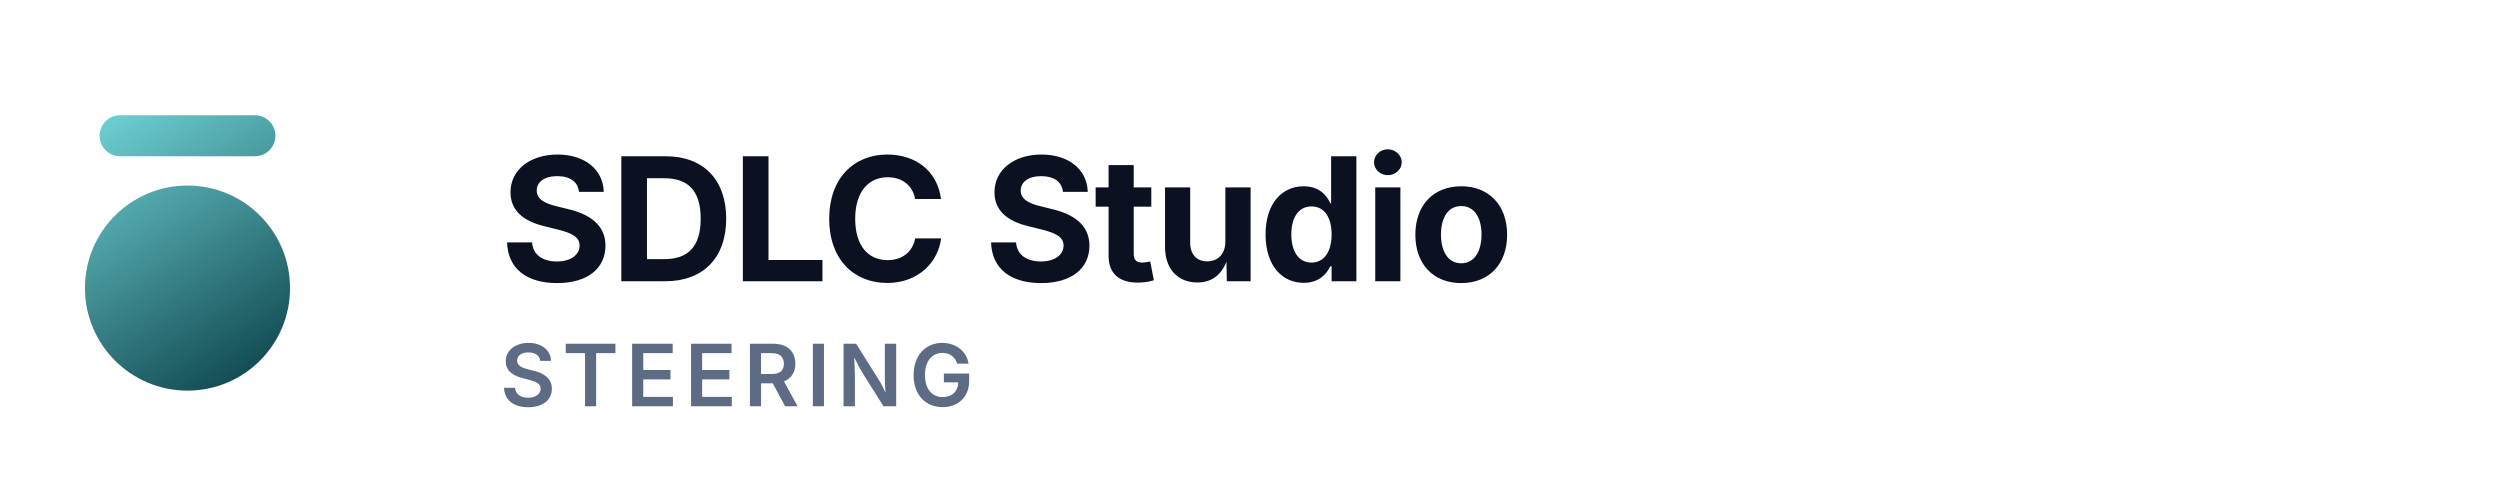
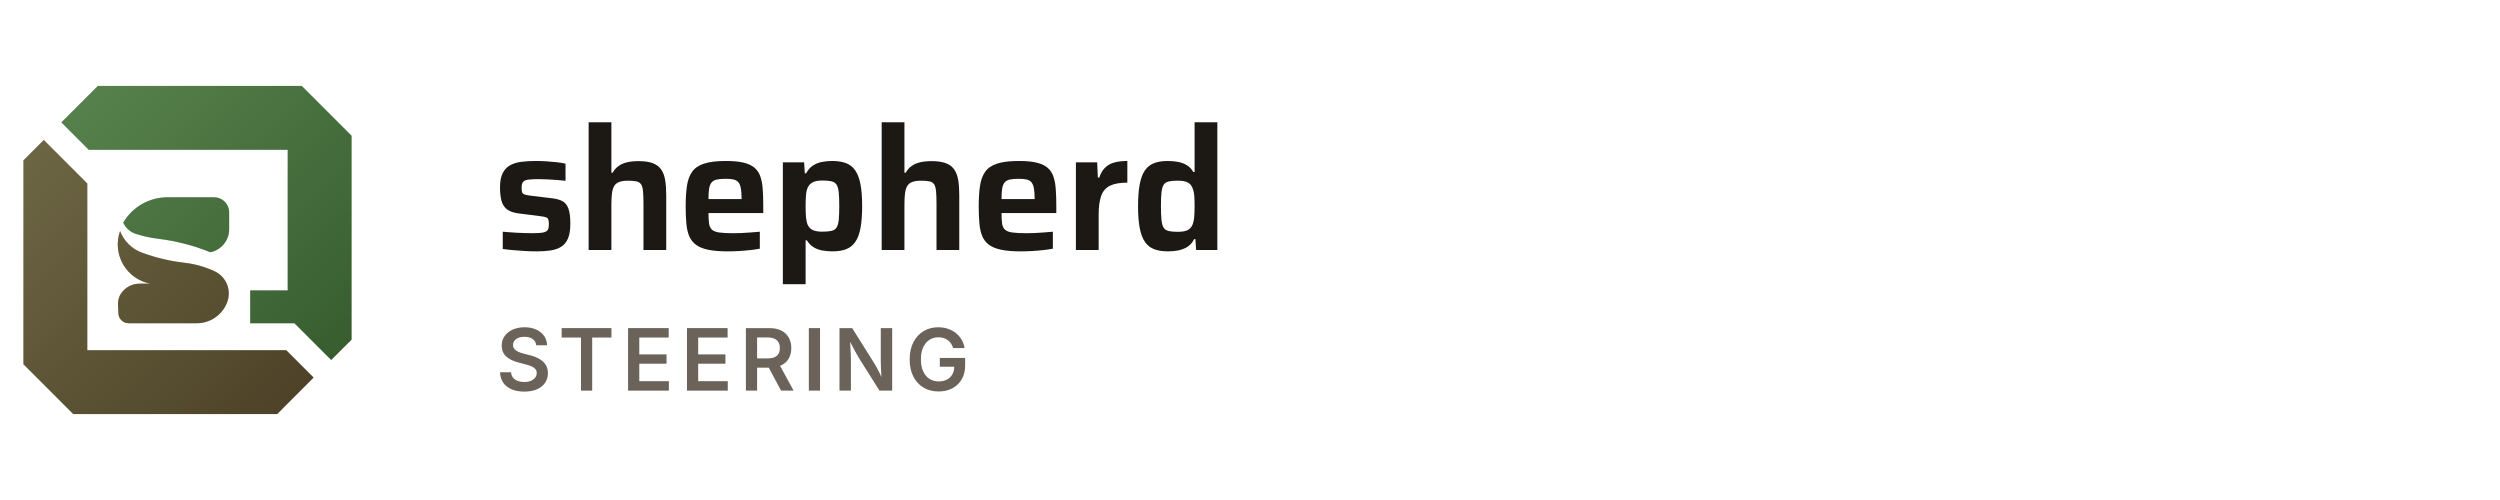
- <svg xmlns="http://www.w3.org/2000/svg" viewBox="0 0 320 64" width="320" height="64" role="img" aria-label="SDLC Studio — Steering">
+ <svg xmlns="http://www.w3.org/2000/svg" viewBox="0 0 320 64" width="320" height="64" role="img" aria-label="Shepherd — Steering">
  <defs>
-     <linearGradient id="depth" gradientUnits="userSpaceOnUse" x1="17" y1="9" x2="47" y2="56">
-       <stop offset="0" stop-color="#6FD1D4" />
-       <stop offset="1" stop-color="#0A3F47" />
+     <linearGradient id="depth" gradientUnits="userSpaceOnUse" x1="4" y1="4" x2="60" y2="60">
+       <stop offset="0" stop-color="#9DC58E" />
+       <stop offset="1" stop-color="#192D17" />
    </linearGradient>
+     <clipPath id="mark">
+       <path d="M10.47 10.22 L16.7 4 L51.5 4 L60 12.5 L60 47.3 L56.52 50.77 L50.25 44.5 L42.7 44.5 L42.7 38.9 L49.1 38.9 L49.1 14.9 L15.15 14.9 Z" />
+       <path d="M7.47 13.22 L14.9 20.65 L14.9 49.1 L48.85 49.1 L53.52 53.77 L47.3 60 L12.5 60 L4 51.5 L4 16.7 Z" />
+       <path d="M21.03 27.33 A8.75 8.75 0 0 1 28.57 23.00 L36.53 23.00 A2.57 2.57 0 0 1 39.11 25.57 L39.11 28.47 A3.99 3.99 0 0 1 35.89 32.38 A34.59 34.59 0 0 0 27.04 30.09 A20.79 20.79 0 0 1 23.18 29.25 A3.57 3.57 0 0 1 21.03 27.33 Z" />
+       <path d="M20.49 28.76 A6.34 6.34 0 0 0 24.22 32.45 A31.17 31.17 0 0 0 31.50 34.18 A16.51 16.51 0 0 1 36.65 35.64 A4.18 4.18 0 0 1 38.74 40.99 A5.54 5.54 0 0 1 33.58 44.50 L21.94 44.50 A1.75 1.75 0 0 1 20.20 42.75 L20.14 41.16 A3.08 3.08 0 0 1 20.67 39.39 A3.85 3.85 0 0 1 23.83 37.74 L25.64 37.74 A6.81 6.81 0 0 1 20.49 28.76 Z" />
+     </clipPath>
  </defs>
  <g transform="translate(0 8) scale(0.75)">
-     <rect x="17" y="9" width="30" height="7" rx="3.5" fill="url(#depth)" />
-     <circle cx="32" cy="38.5" r="17.5" fill="url(#depth)" />
+     <path fill="#3F6B35" d="M10.47 10.22 L16.7 4 L51.5 4 L60 12.5 L60 47.3 L56.52 50.77 L50.25 44.5 L42.7 44.5 L42.7 38.9 L49.1 38.9 L49.1 14.9 L15.15 14.9 Z" />
+     <path fill="#5E452A" d="M7.47 13.22 L14.9 20.65 L14.9 49.1 L48.85 49.1 L53.52 53.77 L47.3 60 L12.5 60 L4 51.5 L4 16.7 Z" />
+     <path fill="#3F6B35" d="M21.03 27.33 A8.75 8.75 0 0 1 28.57 23.00 L36.53 23.00 A2.57 2.57 0 0 1 39.11 25.57 L39.11 28.47 A3.99 3.99 0 0 1 35.89 32.38 A34.59 34.59 0 0 0 27.04 30.09 A20.79 20.79 0 0 1 23.18 29.25 A3.57 3.57 0 0 1 21.03 27.33 Z" />
+     <path fill="#5E452A" d="M20.49 28.76 A6.34 6.34 0 0 0 24.22 32.45 A31.17 31.17 0 0 0 31.50 34.18 A16.51 16.51 0 0 1 36.65 35.64 A4.18 4.18 0 0 1 38.74 40.99 A5.54 5.54 0 0 1 33.58 44.50 L21.94 44.50 A1.75 1.75 0 0 1 20.20 42.75 L20.14 41.16 A3.08 3.08 0 0 1 20.67 39.39 A3.85 3.85 0 0 1 23.83 37.74 L25.64 37.74 A6.81 6.81 0 0 1 20.49 28.76 Z" />
+     <rect width="64" height="64" fill="url(#depth)" clip-path="url(#mark)" opacity="0.3" />
  </g>
-   <text x="64" y="36" font-family="Inter Variable, Inter, ui-sans-serif, system-ui, sans-serif" font-weight="650" font-size="22" letter-spacing="-0.33" fill="#0B1120">SDLC Studio</text>
-   <text x="64" y="52" font-family="Inter Variable, Inter, ui-sans-serif, system-ui, sans-serif" font-weight="600" font-size="11" letter-spacing="0.88" fill="#5D6C84">STEERING</text>
+   <g data-wordmark="shepherd" aria-label="Shepherd" data-face="Saira Variable 600" fill="#1C1915" transform="translate(64 32) scale(0.022)">
+     <path data-glyph="s" d="M213.7 8Q183 8 147.3 6Q111.6 4 77.5 1Q43.4 -2 16 -6V-106.4Q30.7 -105.4 51.5 -103.5Q72.3 -101.5 96 -100.5Q119.7 -99.5 142.6 -98.6Q165.6 -97.7 185.4 -97.7Q231.8 -97.7 252.3 -102.1Q272.8 -106.6 278.6 -118.2Q284.4 -129.8 284.4 -148.6Q284.4 -169.3 280.6 -178.5Q276.9 -187.6 265.6 -191Q254.3 -194.4 230.2 -197.4L111.2 -212.4Q63.8 -218.2 40 -237.1Q16.3 -256 8.2 -288Q0 -320.1 0 -364.5Q0 -415.9 15.3 -446.5Q30.7 -477.1 58.1 -492.6Q85.6 -508.1 124 -513.1Q162.4 -518 207.5 -518Q237.4 -518 269.7 -516Q302 -514 331.5 -510.6Q361.1 -507.1 381.2 -502.3V-402.7Q357.5 -405.6 329.7 -407.5Q301.8 -409.5 274.8 -410.9Q247.8 -412.3 226.4 -412.3Q188.4 -412.3 166.3 -409.6Q144.2 -406.9 135 -396.8Q125.7 -386.7 125.7 -363.8Q125.7 -345.5 128.6 -336.3Q131.4 -327.1 141.7 -323.4Q152 -319.6 173.9 -316.6L302.7 -301Q338.1 -297 361.8 -285Q385.5 -273 397.4 -242.8Q409.2 -212.5 409.2 -151.7Q409.2 -99.4 395.7 -67.5Q382.3 -35.6 356.3 -19.2Q330.2 -2.7 294.4 2.6Q258.6 8 213.7 8Z" />
+     <path data-glyph="h" d="M515.7 0V-743H648.1V-449.5H655.5Q669.1 -473.9 689.9 -488.8Q710.7 -503.7 739.5 -510.4Q768.4 -517.1 805.7 -517.1Q858.2 -517.1 890.2 -504.6Q922.1 -492 938.8 -466.9Q955.5 -441.9 961.3 -404.9Q967.1 -367.9 967.1 -319V0H834.7V-269.9Q834.7 -316.5 831.9 -343.5Q829.2 -370.5 820.1 -383.2Q811 -395.9 793.1 -399.5Q775.2 -403.2 745 -403.2Q712.9 -403.2 693.2 -395.6Q673.4 -388.1 663.9 -371.4Q654.4 -354.8 651.3 -328.3Q648.1 -301.7 648.1 -263.8V0Z" />
+     <path data-glyph="e" d="M1325.6 8Q1257.8 8 1212.9 -1.1Q1168 -10.1 1141.2 -29.6Q1114.3 -49.1 1101.3 -79.7Q1088.2 -110.3 1084.3 -153.7Q1080.3 -197.1 1080.3 -254Q1080.3 -322.4 1087.6 -372.4Q1094.9 -422.4 1117.6 -454.8Q1140.2 -487.1 1187.3 -502.6Q1234.4 -518 1314 -518Q1377.4 -518 1417.7 -508.2Q1458 -498.4 1481.3 -478.2Q1504.7 -457.9 1515.2 -426.6Q1525.8 -395.2 1528.7 -352Q1531.7 -308.8 1531.7 -254V-215H1213Q1213 -176.7 1216.4 -153.5Q1219.8 -130.2 1233.4 -118.1Q1247 -105.9 1276.2 -101.8Q1305.3 -97.7 1356.6 -97.7Q1377.9 -97.7 1404.5 -98.7Q1431.1 -99.7 1459.6 -102.1Q1488.1 -104.5 1511.7 -106.5V-7.7Q1489.9 -3.4 1458.3 0.2Q1426.7 3.9 1392.1 5.9Q1357.5 8 1325.6 8ZM1405.7 -281.4V-296.5Q1405.7 -336.1 1401.2 -359.6Q1396.8 -383.1 1386.2 -394.9Q1375.6 -406.8 1357.5 -410.5Q1339.4 -414.2 1312.2 -414.2Q1279.1 -414.2 1259.8 -409.6Q1240.4 -405 1230.4 -392.3Q1220.3 -379.6 1216.6 -356.5Q1213 -333.5 1213 -296.5H1423.5Z" />
+     <path data-glyph="p" d="M1645.7 199V-510H1769.4L1773.4 -446.1H1780.9Q1796.8 -475.7 1820.8 -491.4Q1844.8 -507.1 1873.8 -512.6Q1902.8 -518 1932.2 -518Q1979.2 -518 2012.5 -505.6Q2045.9 -493.3 2066.6 -463.4Q2087.3 -433.5 2097.2 -383Q2107.1 -332.4 2107.1 -256.1Q2107.1 -179.9 2097.6 -128.9Q2088.2 -77.9 2067.8 -47.9Q2047.5 -18 2014.9 -5.1Q1982.4 7.9 1935.3 7.9Q1902.6 7.9 1874.4 2.6Q1846.1 -2.7 1823.9 -16.5Q1801.6 -30.3 1785.5 -56.2H1778.1V199ZM1875.5 -106.7Q1908.9 -106.7 1928.7 -111.3Q1948.4 -115.9 1958 -130.5Q1967.6 -145.1 1970.8 -174.7Q1973.9 -204.2 1973.9 -255Q1973.9 -305.8 1970.8 -335.7Q1967.6 -365.7 1958 -380.4Q1948.4 -395 1928.7 -399.6Q1908.9 -404.2 1875.5 -404.2Q1840.1 -404.2 1820.8 -394.6Q1801.4 -385.1 1791.5 -365.5Q1782.6 -347.4 1780.3 -319.5Q1778.1 -291.5 1778.1 -255Q1778.1 -217.5 1780.3 -190.8Q1782.6 -164.1 1790.5 -145.7Q1800.6 -124.9 1820.4 -115.8Q1840.3 -106.7 1875.5 -106.7Z" />
+     <path data-glyph="h" d="M2220.7 0V-743H2353.1V-449.5H2360.5Q2374.1 -473.9 2394.9 -488.8Q2415.7 -503.7 2444.5 -510.4Q2473.4 -517.1 2510.7 -517.1Q2563.2 -517.1 2595.2 -504.6Q2627.1 -492 2643.8 -466.9Q2660.5 -441.9 2666.3 -404.9Q2672.1 -367.9 2672.1 -319V0H2539.7V-269.9Q2539.7 -316.5 2536.9 -343.5Q2534.2 -370.5 2525.1 -383.2Q2516 -395.9 2498.1 -399.5Q2480.2 -403.2 2450 -403.2Q2417.9 -403.2 2398.2 -395.6Q2378.4 -388.1 2368.9 -371.4Q2359.4 -354.8 2356.3 -328.3Q2353.1 -301.7 2353.1 -263.8V0Z" />
+     <path data-glyph="e" d="M3030.6 8Q2962.8 8 2917.9 -1.1Q2873 -10.1 2846.2 -29.6Q2819.3 -49.1 2806.3 -79.7Q2793.2 -110.3 2789.3 -153.7Q2785.3 -197.1 2785.3 -254Q2785.3 -322.4 2792.6 -372.4Q2799.9 -422.4 2822.6 -454.8Q2845.2 -487.1 2892.3 -502.6Q2939.4 -518 3019 -518Q3082.4 -518 3122.7 -508.2Q3163 -498.4 3186.3 -478.2Q3209.7 -457.9 3220.2 -426.6Q3230.8 -395.2 3233.7 -352Q3236.7 -308.8 3236.7 -254V-215H2918Q2918 -176.7 2921.4 -153.5Q2924.8 -130.2 2938.4 -118.1Q2952 -105.9 2981.2 -101.8Q3010.3 -97.7 3061.6 -97.7Q3082.9 -97.7 3109.5 -98.7Q3136.1 -99.7 3164.6 -102.1Q3193.1 -104.5 3216.7 -106.5V-7.7Q3194.9 -3.4 3163.3 0.2Q3131.7 3.9 3097.1 5.9Q3062.5 8 3030.6 8ZM3110.7 -281.4V-296.5Q3110.7 -336.1 3106.2 -359.6Q3101.8 -383.1 3091.2 -394.9Q3080.6 -406.8 3062.5 -410.5Q3044.4 -414.2 3017.2 -414.2Q2984.1 -414.2 2964.8 -409.6Q2945.4 -405 2935.4 -392.3Q2925.3 -379.6 2921.6 -356.5Q2918 -333.5 2918 -296.5H3128.5Z" />
+     <path data-glyph="r" d="M3350.7 0V-510H3474.4L3478.4 -421.5H3486.6Q3499.9 -460.1 3522.5 -481Q3545.1 -501.9 3577.1 -509.9Q3609.2 -518 3650 -518V-391.9Q3585 -391.9 3548.6 -373.8Q3512.2 -355.7 3497.7 -314.7Q3483.1 -273.7 3483.1 -204V0Z" />
+     <path data-glyph="d" d="M3887.2 8Q3840.2 8 3806.9 -4.4Q3773.5 -16.7 3752.8 -46.6Q3732.1 -76.5 3722.2 -127Q3712.3 -177.6 3712.3 -253.9Q3712.3 -330.1 3721.8 -381.2Q3731.2 -432.3 3751.6 -462.2Q3771.9 -492.1 3804.5 -505Q3837 -517.9 3884.1 -517.9Q3916.9 -517.9 3945.1 -512.6Q3973.3 -507.3 3996 -493.5Q4018.7 -479.8 4033.9 -453.8H4041.3V-743H4173.7V0H4050.1L4046.1 -63.1H4038.5Q4023.5 -33.5 3999.1 -18.2Q3974.6 -2.9 3945.7 2.6Q3916.8 8 3887.2 8ZM3943.9 -105.8Q3980.4 -105.8 4000.1 -115.4Q4019.8 -125.1 4028.8 -146.4Q4036.9 -165.8 4039.1 -192.7Q4041.3 -219.7 4041.3 -255Q4041.3 -291 4039.2 -317.1Q4037 -343.1 4028.9 -361.2Q4020 -383.9 4000.2 -393.6Q3980.4 -403.3 3943.9 -403.3Q3910.5 -403.3 3890.8 -398.7Q3871 -394.1 3861.4 -379.5Q3851.8 -364.9 3848.7 -335.3Q3845.5 -305.8 3845.5 -255Q3845.5 -204.2 3848.7 -174.3Q3851.8 -144.3 3861.4 -129.6Q3871 -115 3890.8 -110.4Q3910.5 -105.8 3943.9 -105.8Z" />
+   </g>
+   <g data-eyebrow="steering" aria-label="Steering" data-face="Inter Variable 600" fill="#6B625A" transform="translate(64 50) scale(0.011)">
+     <path data-glyph="S" d="M282.3 11.3Q197.9 11.3 135.4 -15.1Q73 -41.4 38 -91.7Q3 -142.1 0 -214H128.4Q131.6 -175.8 152.3 -150.5Q173 -125.2 206.6 -112.7Q240.3 -100.2 281.2 -100.2Q324.2 -100.2 357.1 -113.3Q390 -126.4 408.6 -150.2Q427.3 -174 427.3 -205.2Q427.3 -233.6 410.8 -252.2Q394.4 -270.7 364.8 -283.5Q335.3 -296.2 295.7 -306.1L213.1 -327.7Q122.2 -351 71 -398.5Q19.8 -446 19.8 -523Q19.8 -587.4 54.6 -635.6Q89.4 -683.9 149.4 -710.6Q209.5 -737.3 285.6 -737.3Q363.4 -737.3 421.8 -710.4Q480.2 -683.5 513.3 -636.3Q546.3 -589.1 547.7 -528.1H421.4Q416.5 -575 379.5 -600.7Q342.5 -626.4 283.7 -626.4Q242.9 -626.4 213.2 -614.1Q183.5 -601.7 167.6 -580.1Q151.8 -558.5 151.8 -530.8Q151.8 -500.3 170.6 -480.8Q189.3 -461.2 217.9 -449.5Q246.5 -437.8 275.7 -430.5L343.7 -413.1Q384.1 -403.6 422.3 -387.2Q460.5 -370.9 491.1 -346.3Q521.6 -321.7 539.6 -286.7Q557.5 -251.7 557.5 -204.2Q557.5 -140.3 524.9 -91.6Q492.3 -43 430.8 -15.8Q369.2 11.3 282.3 11.3Z" />
+     <path data-glyph="T" d="M717.6 -617.7V-727.5H1296.9V-617.7H1072.8V0H942.4V-617.7Z" />
+     <path data-glyph="E" d="M1490.4 0V-727.5H1962.9V-617.7H1620.8V-421.6H1937.8V-313.2H1620.8V-109.8H1965V0Z" />
+     <path data-glyph="E" d="M2175.9 0V-727.5H2648.4V-617.7H2306.2V-421.6H2623.2V-313.2H2306.2V-109.8H2650.5V0Z" />
+     <path data-glyph="R" d="M2861.3 0V-727.5H3133.6Q3217.1 -727.5 3274.1 -698.3Q3331.2 -669.1 3360.4 -616.6Q3389.7 -564.2 3389.7 -494.8Q3389.7 -425.2 3360.2 -373.9Q3330.7 -322.7 3273.2 -294.9Q3215.7 -267.1 3131.4 -267.1H2937.3V-375.1H3114.2Q3163.7 -375.1 3195 -389.1Q3226.3 -403 3241.4 -429.7Q3256.4 -456.4 3256.4 -494.8Q3256.4 -533.9 3241.4 -561.4Q3226.3 -588.9 3194.9 -603.7Q3163.4 -618.4 3113.6 -618.4H2991.7V0ZM3270.5 0 3094 -329.9H3236.5L3416.6 0Z" />
+     <path data-glyph="I" d="M3724.1 -727.5V0H3593.7V-727.5Z" />
+     <path data-glyph="N" d="M3950.5 0V-727.5H4097.9L4349.6 -326.9Q4365.2 -302 4382.9 -270.5Q4400.5 -239 4419.5 -200.1Q4438.4 -161.2 4457.1 -113.8H4442.6Q4438.9 -154.9 4436.3 -198.2Q4433.7 -241.4 4432.4 -280.3Q4431 -319.1 4431 -345.9V-727.5H4563.5V0H4415.5L4188.6 -360.6Q4167.2 -395.4 4148 -429.1Q4128.8 -462.8 4106.9 -505.3Q4084.9 -547.9 4053.8 -608H4072.1Q4075.1 -554.8 4077.6 -507.2Q4080.2 -459.5 4081.8 -422Q4083.3 -384.5 4083.3 -361.3V0Z" />
+     <path data-glyph="G" d="M5103.9 9.8Q5003.5 9.8 4927.7 -35.6Q4852 -80.9 4809.5 -164.5Q4767.1 -248.2 4767.1 -362.9Q4767.1 -480.2 4810.7 -564Q4854.2 -647.7 4929.5 -692.5Q5004.7 -737.3 5099.8 -737.3Q5159.8 -737.3 5211.8 -719.8Q5263.8 -702.2 5304.6 -669.8Q5345.4 -637.4 5371.5 -593Q5397.6 -548.6 5406 -495.1H5273Q5264.2 -524.3 5248.8 -547.4Q5233.3 -570.5 5211.5 -586.9Q5189.7 -603.3 5162.2 -611.9Q5134.6 -620.4 5101.5 -620.4Q5042.8 -620.4 4996.7 -590.8Q4950.6 -561.2 4924.3 -503.9Q4898 -446.7 4898 -364Q4898 -281.6 4924.2 -224.3Q4950.4 -167 4996.8 -137.1Q5043.3 -107.1 5104.6 -107.1Q5160.1 -107.1 5200.9 -128.6Q5241.7 -150 5263.8 -189.5Q5285.9 -229 5285.9 -282.7L5316 -277.8H5117.8V-380.3H5412.6V-293.2Q5412.6 -199.5 5372.8 -131.6Q5333 -63.7 5263.4 -27Q5193.8 9.8 5103.9 9.8Z" />
+   </g>
</svg>
